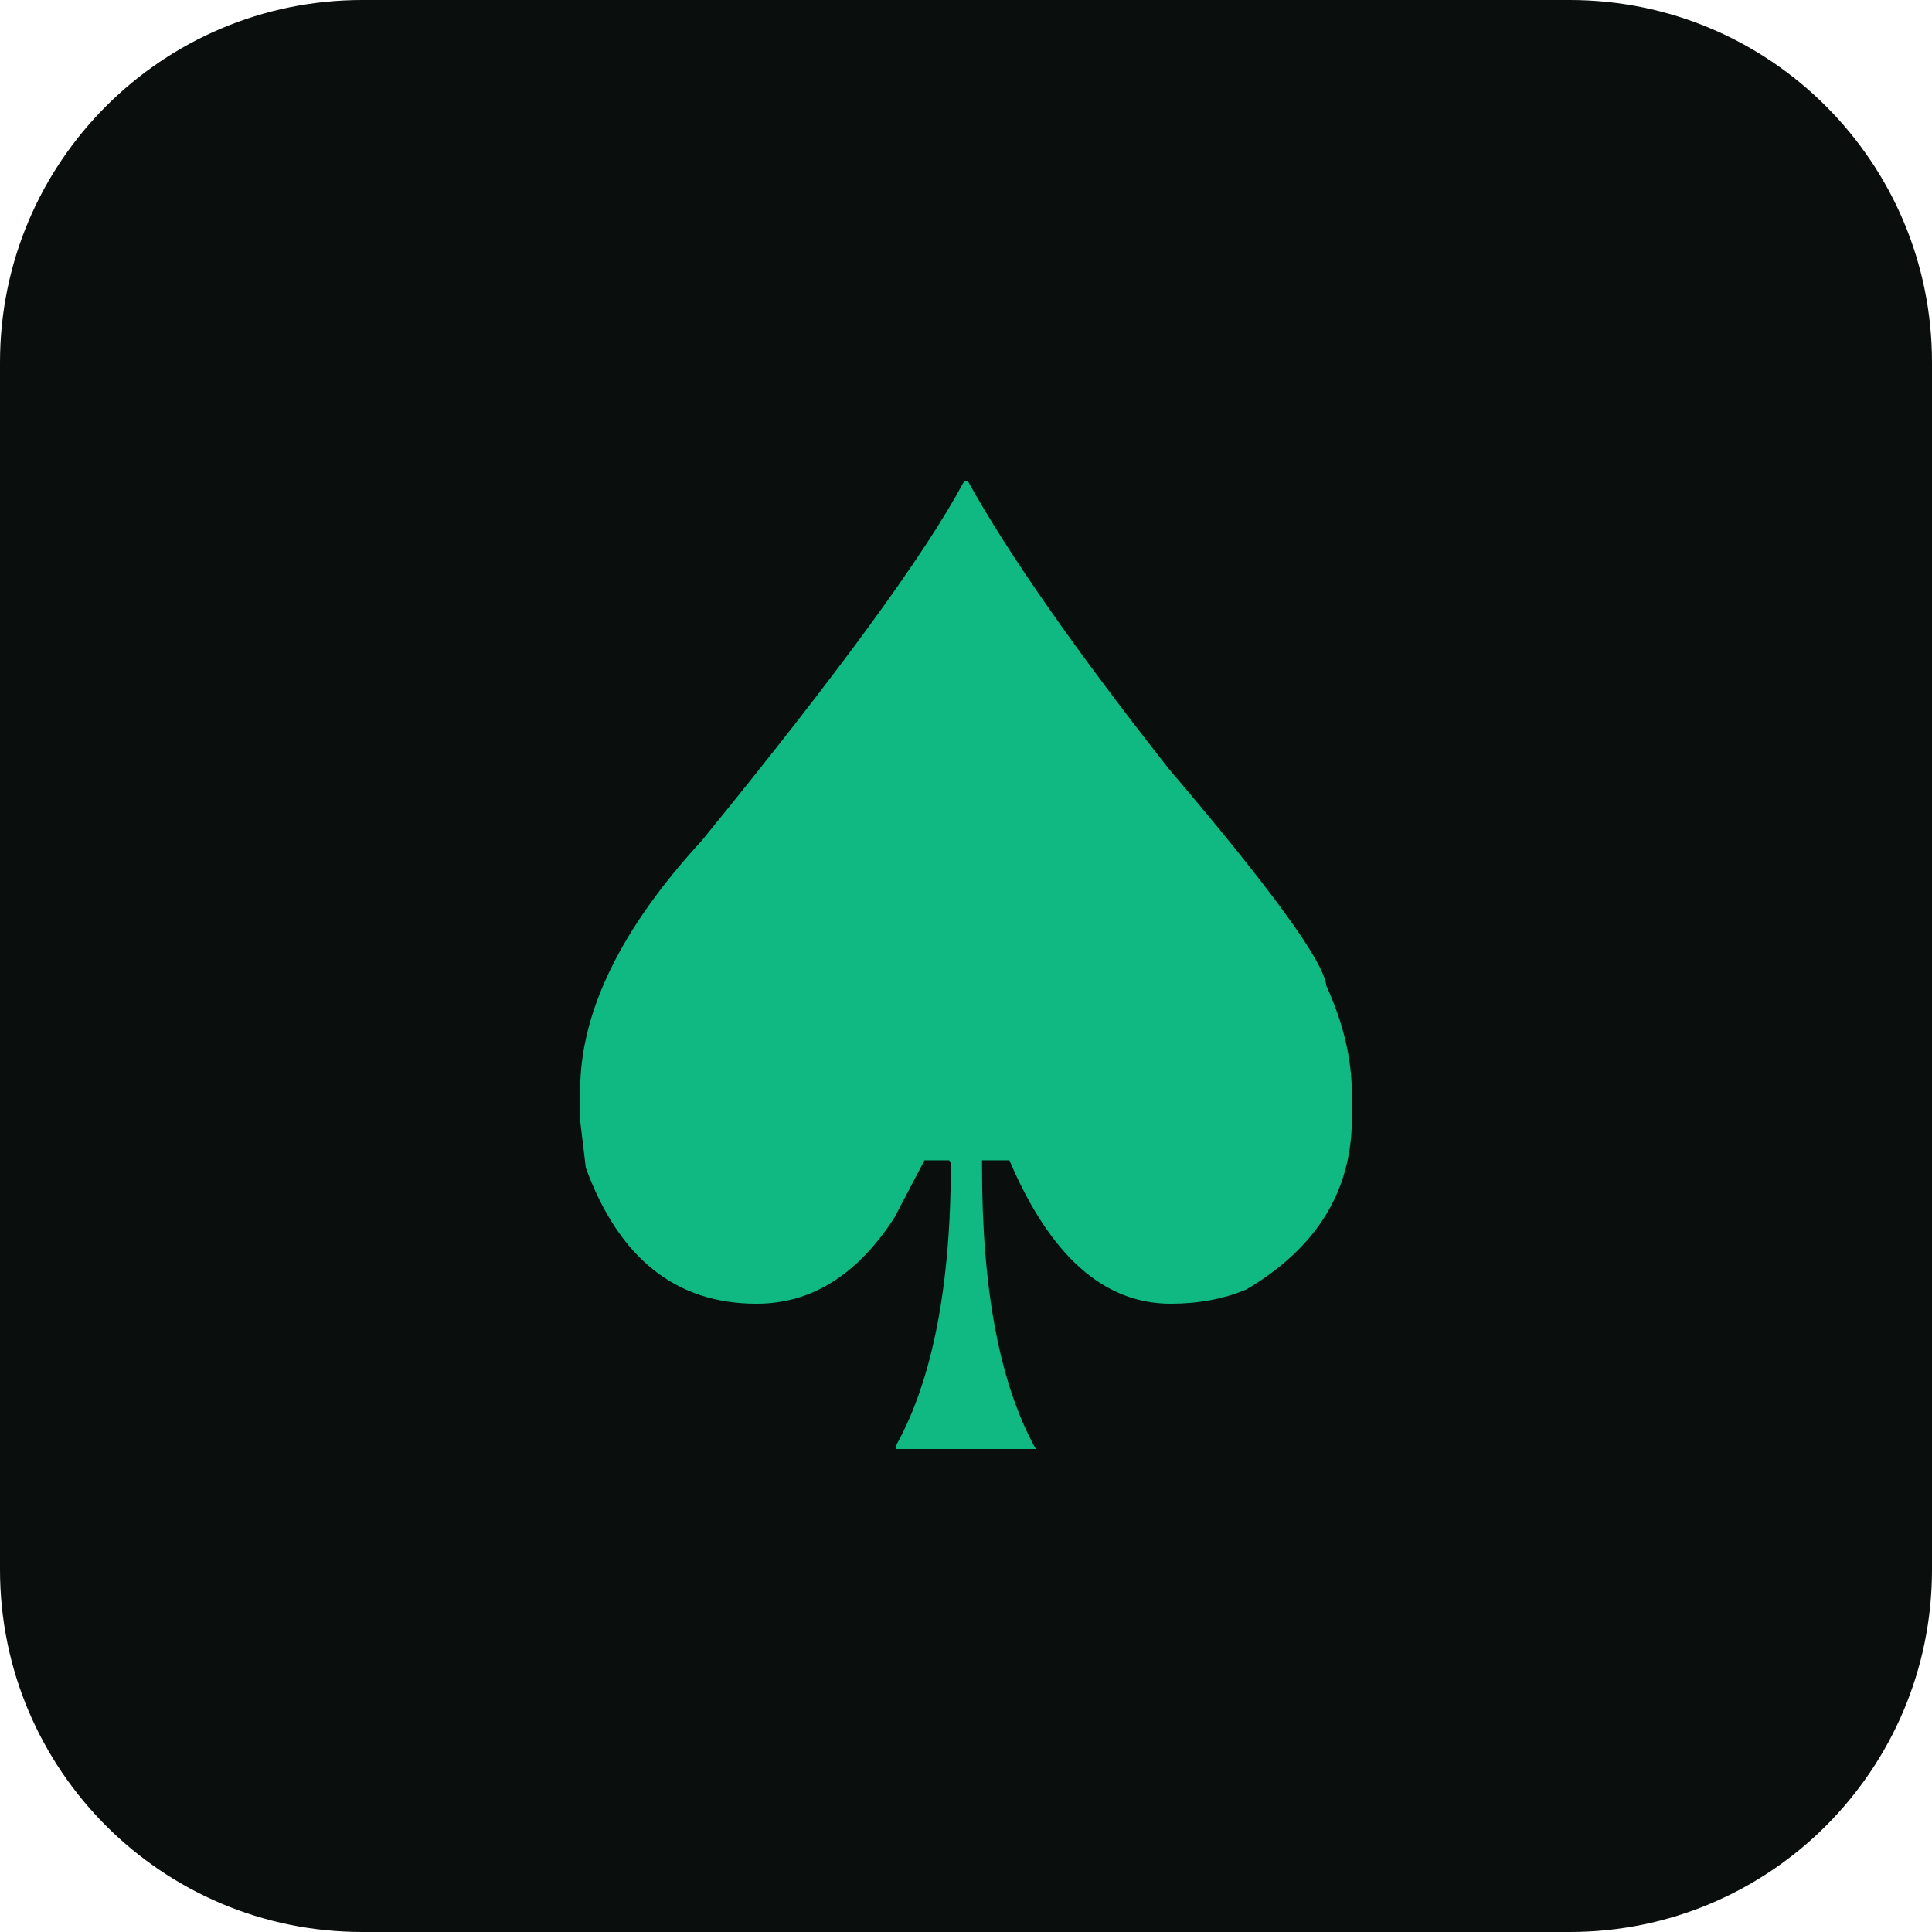
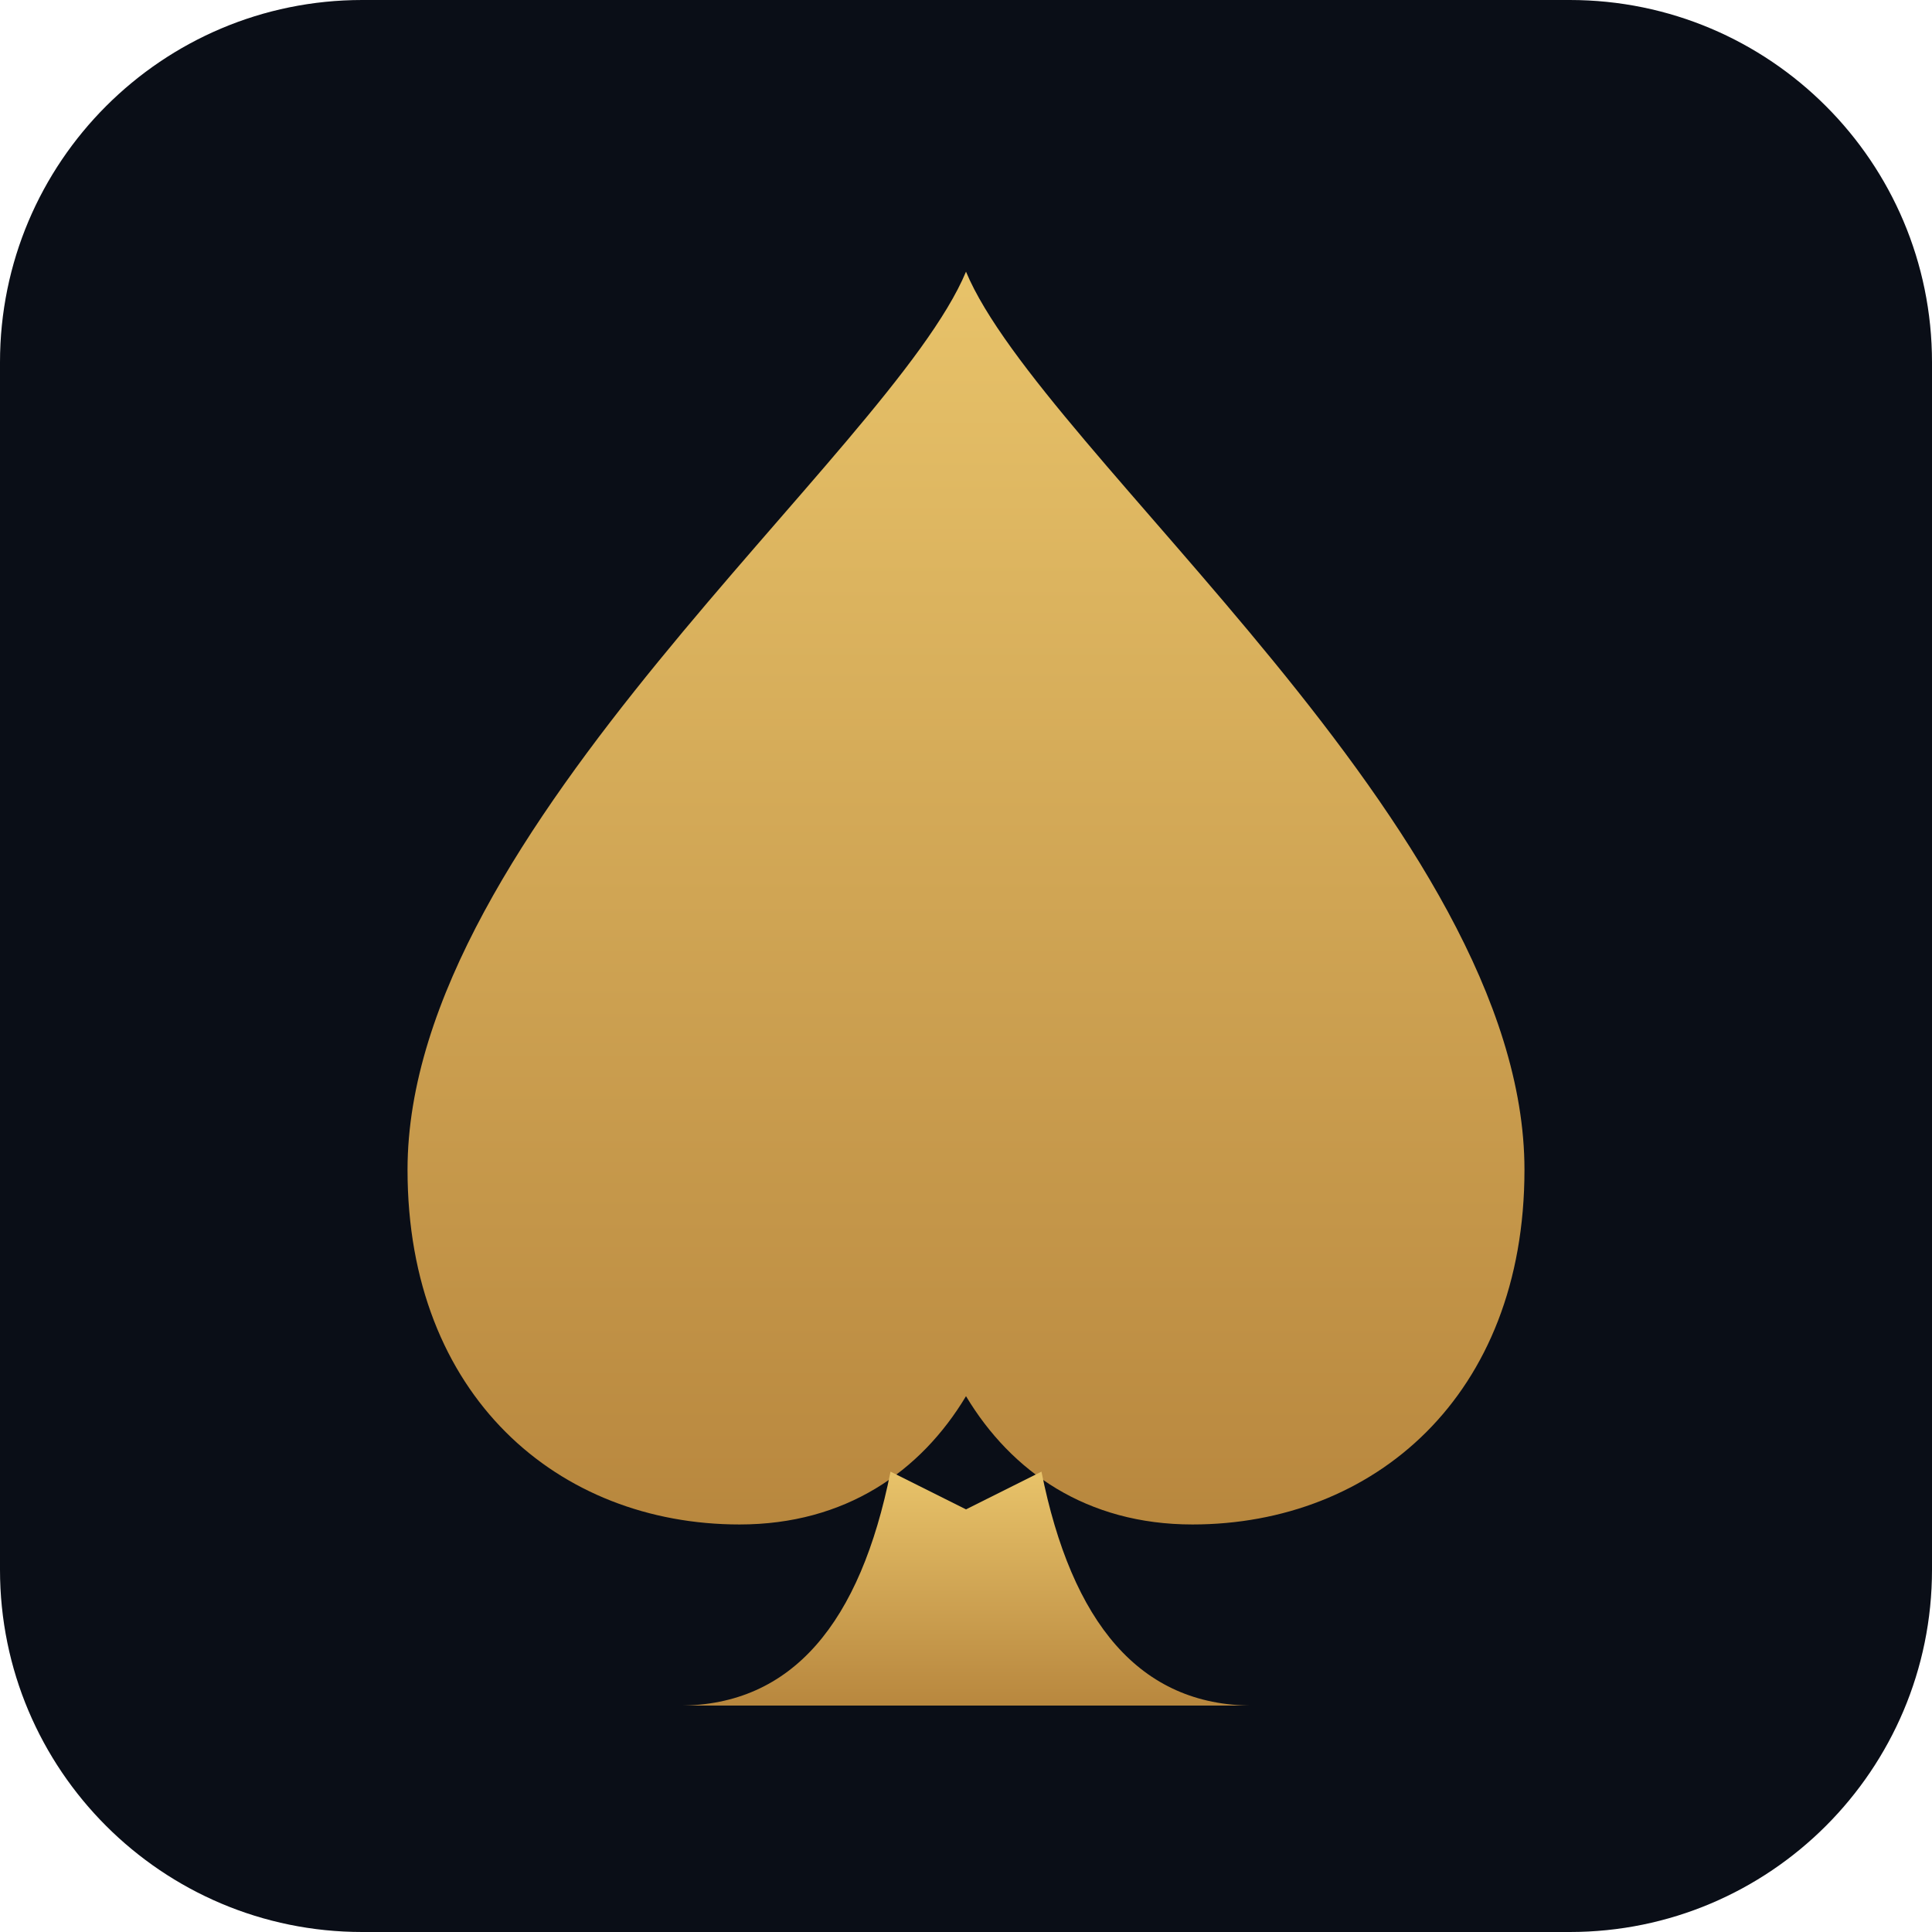
- <svg xmlns="http://www.w3.org/2000/svg" viewBox="0 0 32 32">
-   <rect width="32" height="32" rx="6" fill="#0a0f0d" />
-   <text x="16" y="24" font-size="22" text-anchor="middle" fill="#10b981" font-family="system-ui">♠</text>
+ <svg xmlns="http://www.w3.org/2000/svg" viewBox="0 0 512 512">
+   <defs>
+     <linearGradient id="gold" x1="0%" y1="0%" x2="0%" y2="100%">
+       <stop offset="0%" stop-color="#e8c36a" />
+       <stop offset="100%" stop-color="#b8873e" />
+     </linearGradient>
+   </defs>
+   <rect width="512" height="512" rx="96" fill="#0a0e17" />
+   <path d="M256 72     C236 120 108 220 108 310     C108 370 148 404 196 404     C224 404 244 390 256 370     C268 390 288 404 316 404     C364 404 404 370 404 310     C404 220 276 120 256 72Z" fill="url(#gold)" />
+   <path d="M236 390 C228 430 210 452 180 452     L332 452     C302 452 284 430 276 390     L256 400Z" fill="url(#gold)" />
</svg>
